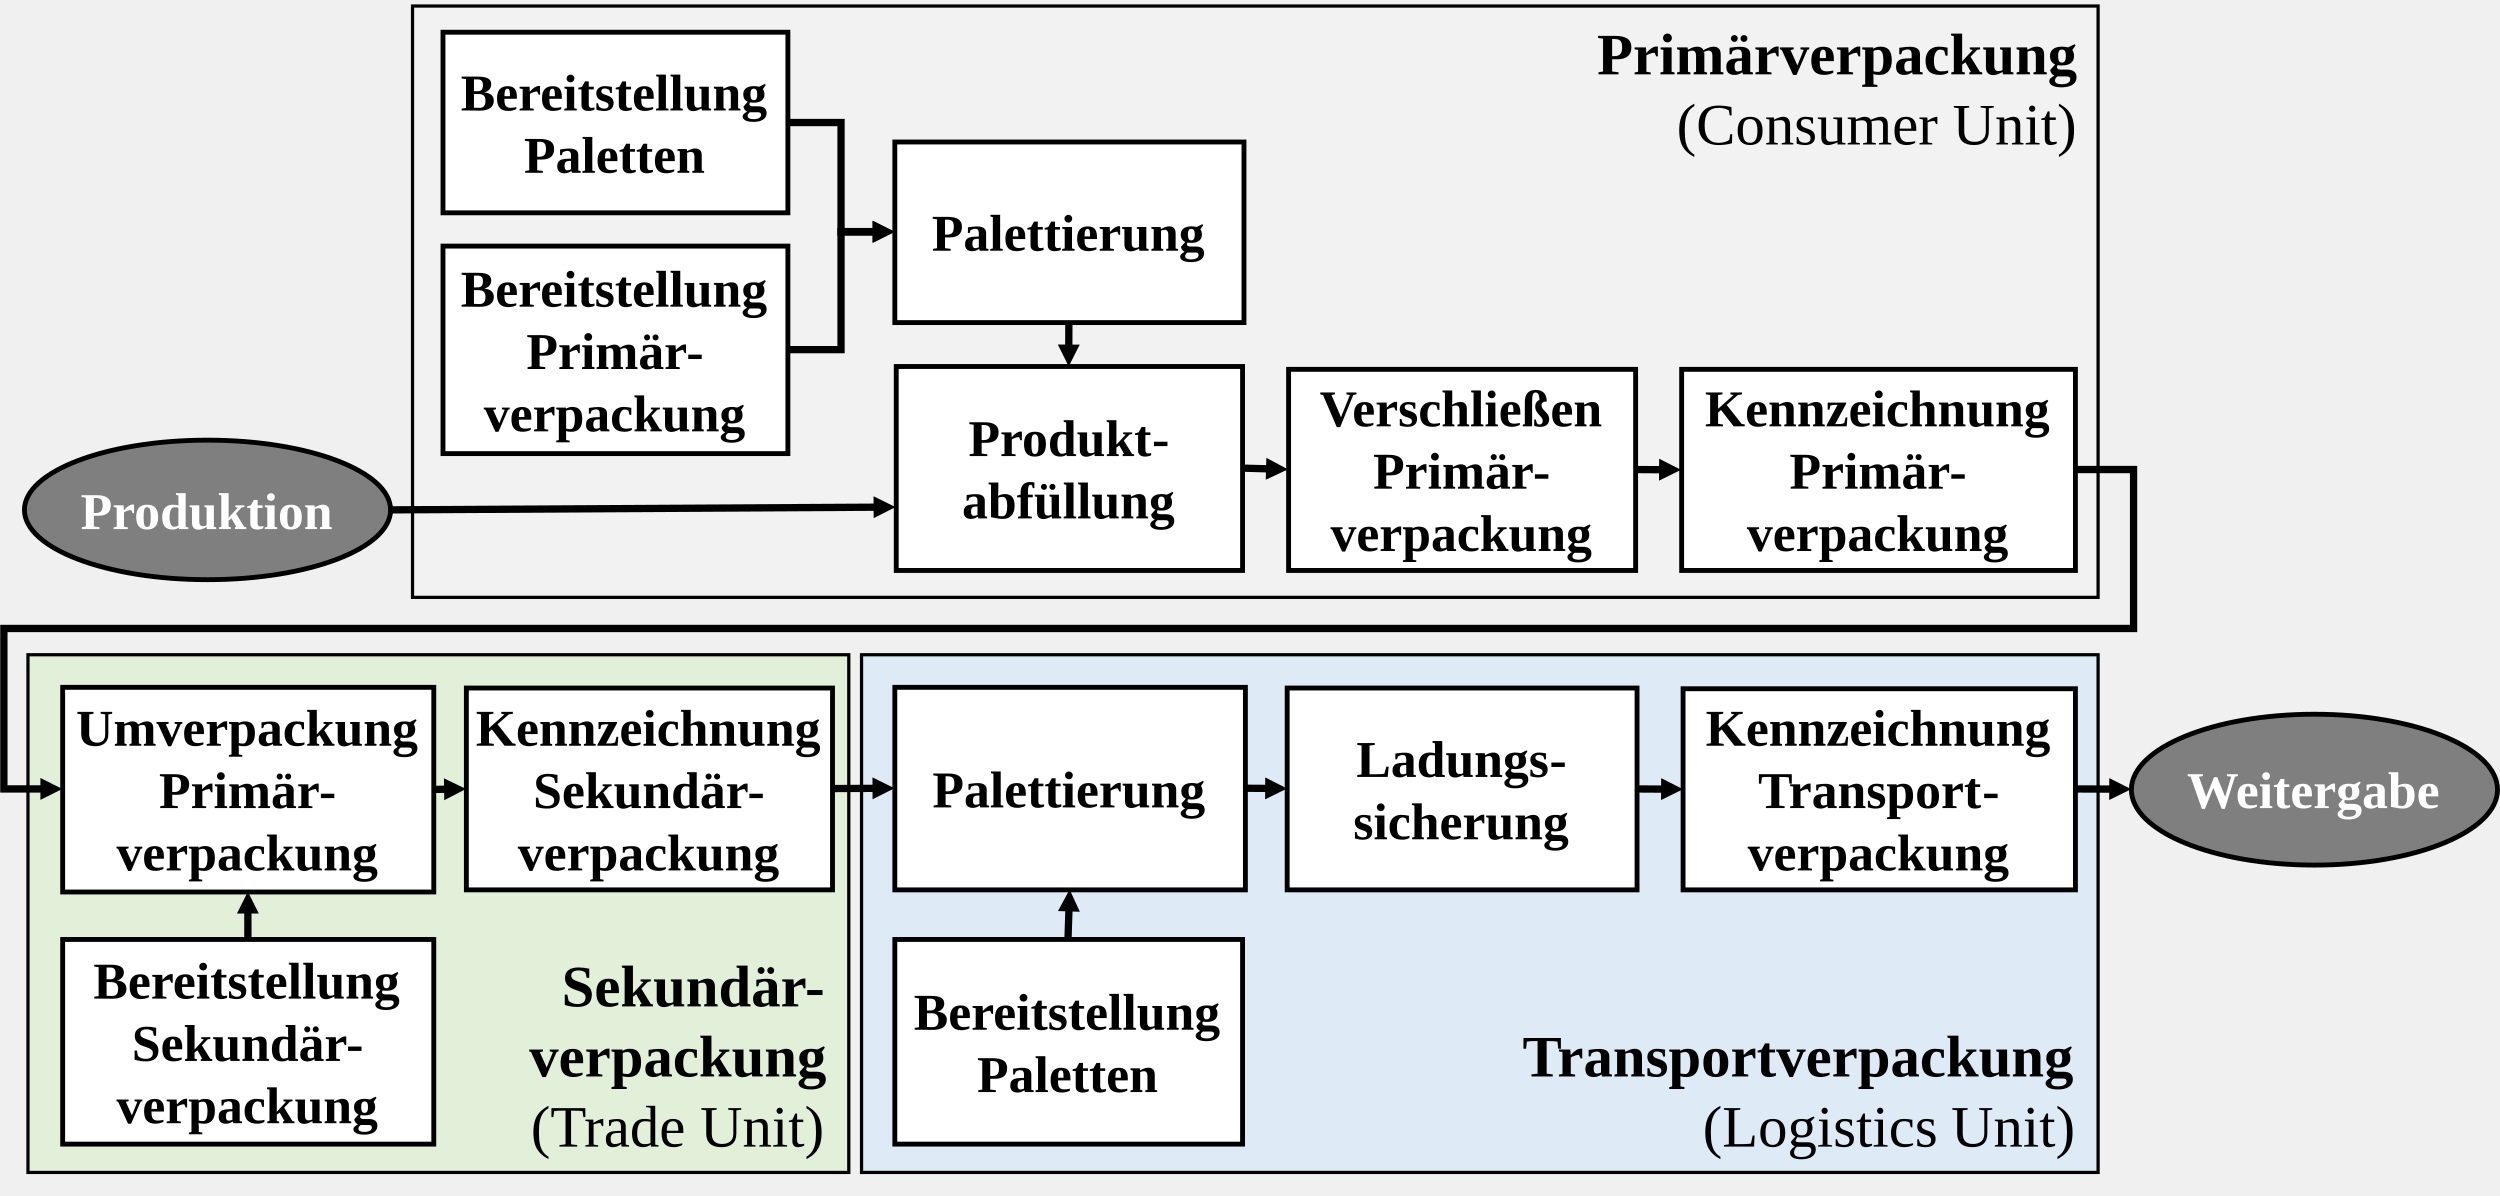
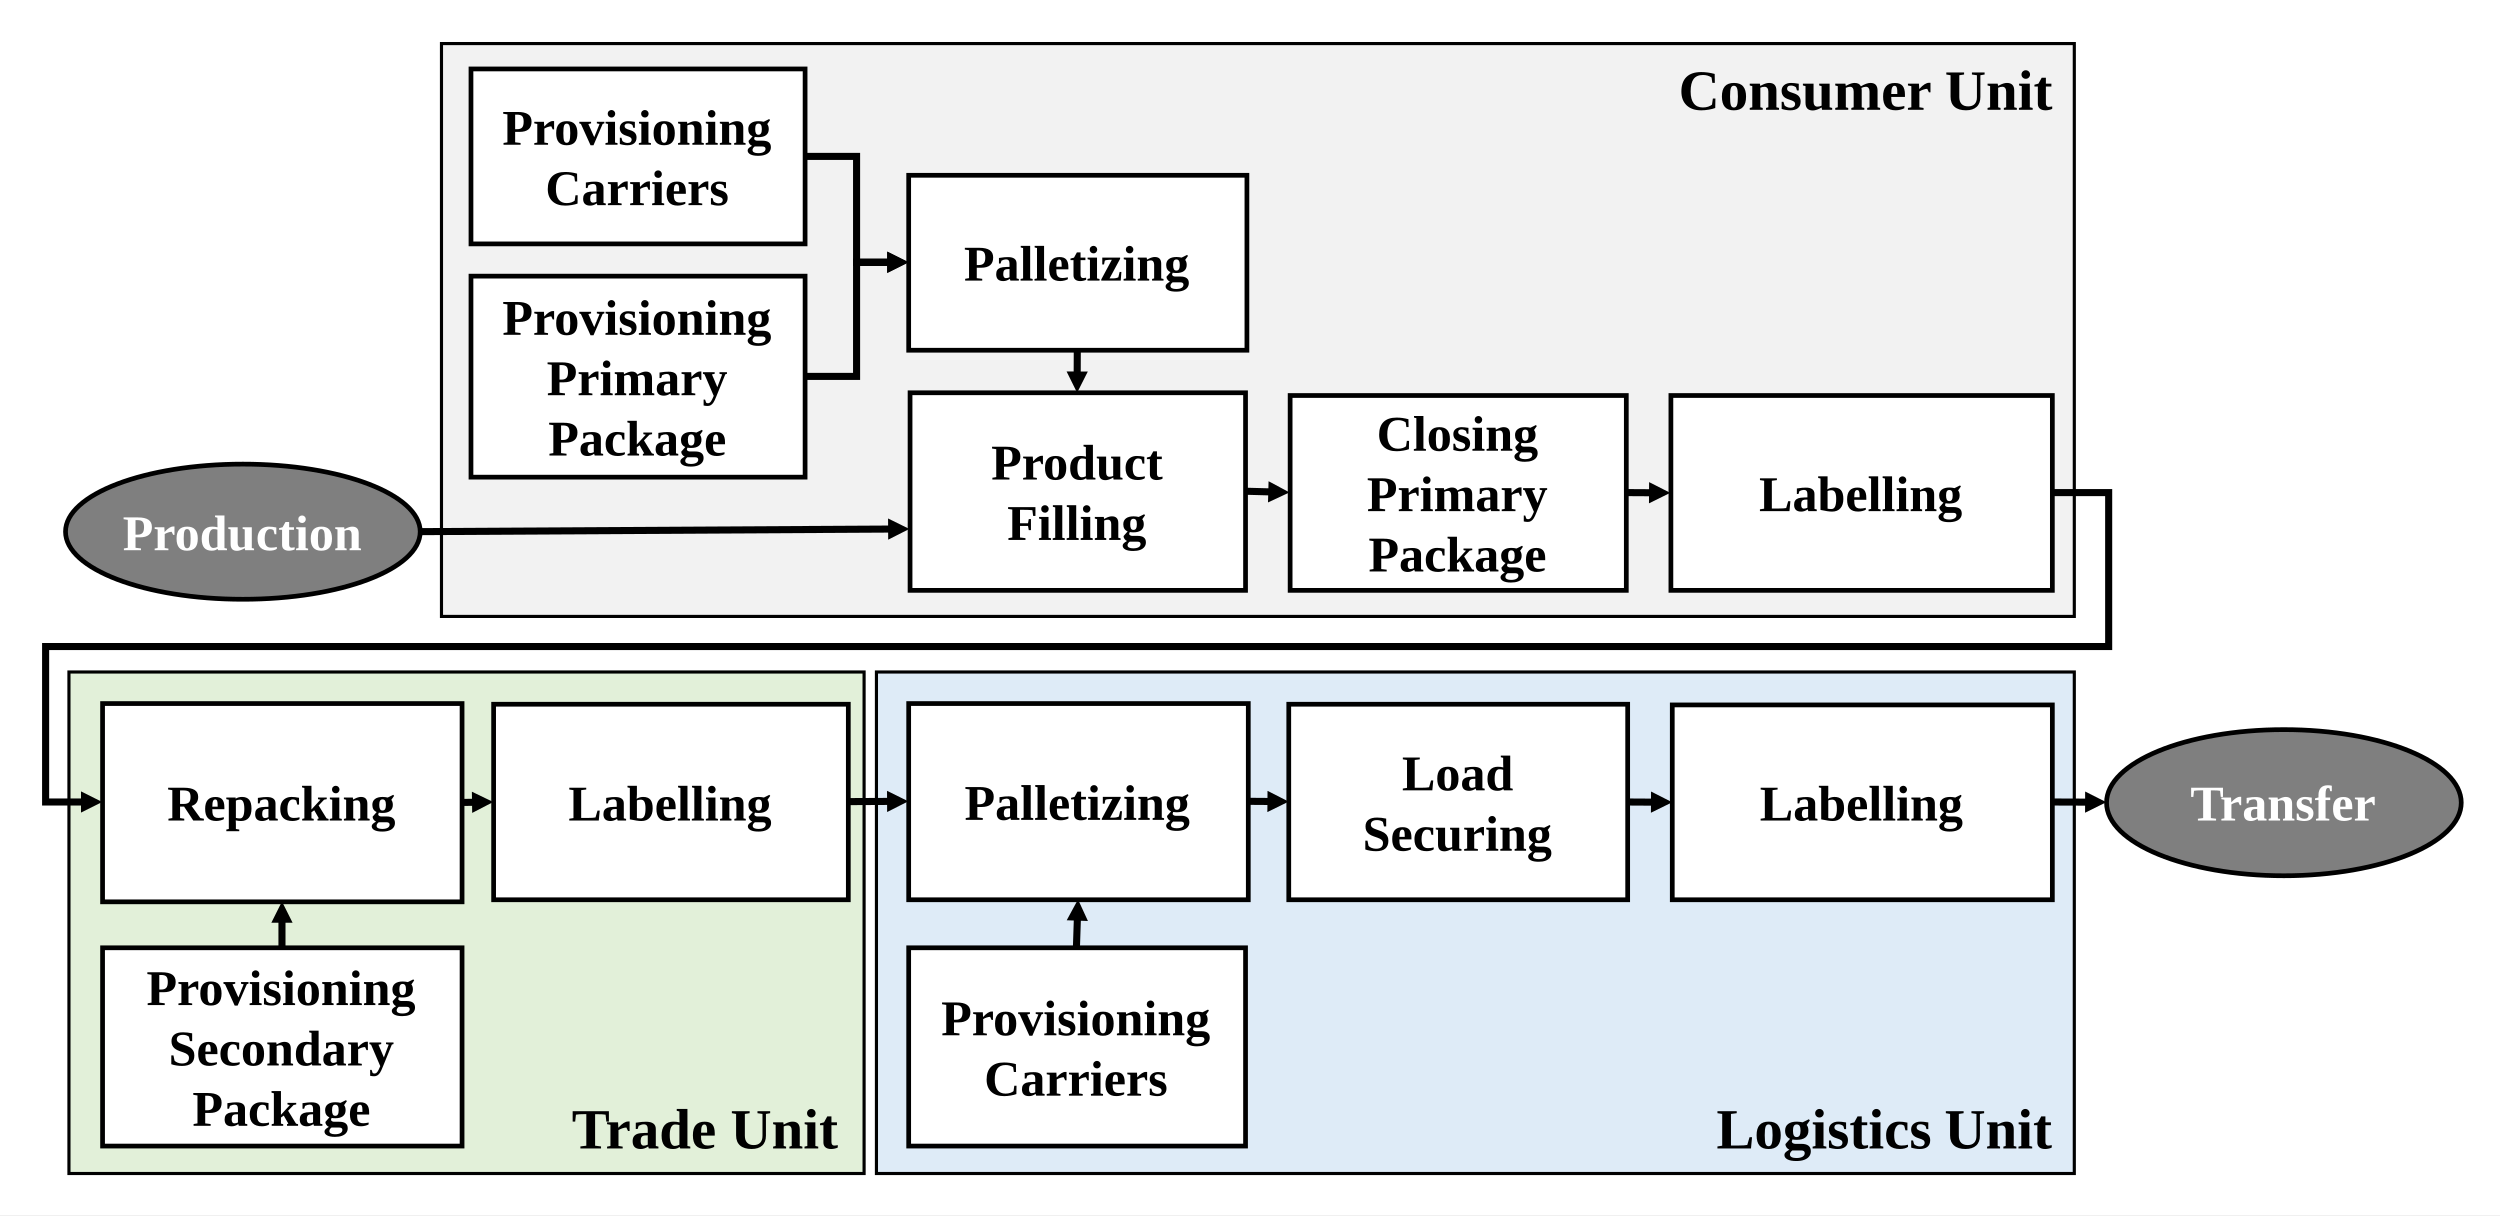
- <svg xmlns="http://www.w3.org/2000/svg" width="3530" height="1688" xml:space="preserve" overflow="hidden">
-   <g transform="translate(-246 -316)">
+ <svg xmlns="http://www.w3.org/2000/svg" width="3644" height="1771" xml:space="preserve" overflow="hidden">
+   <defs>
+     <clipPath id="clip0">
+       <rect x="185" y="261" width="3644" height="1771" />
+     </clipPath>
+   </defs>
+   <g clip-path="url(#clip0)" transform="translate(-185 -261)">
+     <rect x="185" y="261" width="3644" height="1771" fill="#FFFFFF" />
    <rect x="1462.5" y="1240.5" width="1746" height="731" stroke="#000000" stroke-width="4.583" stroke-miterlimit="8" fill="#DEEBF7" />
-     <text font-family="Times New Roman,Times New Roman_MSFontService,sans-serif" font-weight="700" font-size="83" transform="matrix(1 0 0 1 2395.86 1836)">Transportverpackung</text>
-     <text font-family="Times New Roman,Times New Roman_MSFontService,sans-serif" font-weight="400" font-size="83" transform="matrix(1 0 0 1 2650.23 1935)">(</text>
-     <text font-family="Times New Roman,Times New Roman_MSFontService,sans-serif" font-weight="400" font-size="83" transform="matrix(1 0 0 1 2677.73 1935)">Logistics</text>
-     <text font-family="Times New Roman,Times New Roman_MSFontService,sans-serif" font-weight="400" font-size="83" transform="matrix(1 0 0 1 3000.86 1935)">Unit)</text>
+     <text font-family="Times New Roman,Times New Roman_MSFontService,sans-serif" font-weight="700" font-size="83" transform="matrix(1 0 0 1 2686.9 1935)">Logistics</text>
+     <text font-family="Times New Roman,Times New Roman_MSFontService,sans-serif" font-weight="700" font-size="83" transform="matrix(1 0 0 1 3019.19 1935)">Unit</text>
    <rect x="285.5" y="1240.5" width="1159" height="731" stroke="#000000" stroke-width="4.583" stroke-miterlimit="8" fill="#E2F0D9" />
-     <text font-family="Times New Roman,Times New Roman_MSFontService,sans-serif" font-weight="700" font-size="83" transform="matrix(1 0 0 1 1039.04 1737)">Sekundär</text>
-     <text font-family="Times New Roman,Times New Roman_MSFontService,sans-serif" font-weight="700" font-size="83" transform="matrix(1 0 0 1 1382.79 1737)">-</text>
-     <text font-family="Times New Roman,Times New Roman_MSFontService,sans-serif" font-weight="700" font-size="83" transform="matrix(1 0 0 1 993.208 1836)">verpackung</text>
-     <text font-family="Times New Roman,Times New Roman_MSFontService,sans-serif" font-weight="400" font-size="83" transform="matrix(1 0 0 1 995.5 1935)">(Trade Unit)</text>
+     <text font-family="Times New Roman,Times New Roman_MSFontService,sans-serif" font-weight="700" font-size="83" transform="matrix(1 0 0 1 1018.42 1935)">Trade Unit</text>
    <rect x="828.5" y="324.5" width="2380" height="835" stroke="#000000" stroke-width="4.583" stroke-miterlimit="8" fill="#F2F2F2" />
-     <text font-family="Times New Roman,Times New Roman_MSFontService,sans-serif" font-weight="700" font-size="83" transform="matrix(1 0 0 1 2501.13 421)">Primärverpackung</text>
-     <text font-family="Times New Roman,Times New Roman_MSFontService,sans-serif" font-weight="400" font-size="83" transform="matrix(1 0 0 1 2613.42 520)">(Consumer Unit)</text>
+     <text font-family="Times New Roman,Times New Roman_MSFontService,sans-serif" font-weight="700" font-size="83" transform="matrix(1 0 0 1 2631.75 421)">Consumer Unit</text>
    <rect x="871.5" y="663.5" width="487" height="293" stroke="#000000" stroke-width="6.875" stroke-miterlimit="8" fill="#FFFFFF" />
-     <text font-family="Times New Roman,Times New Roman_MSFontService,sans-serif" font-weight="700" font-size="73" transform="matrix(1 0 0 1 896.607 749)">Bereitstellung </text>
-     <text font-family="Times New Roman,Times New Roman_MSFontService,sans-serif" font-weight="700" font-size="73" transform="matrix(1 0 0 1 989.259 837)">Primär</text>
-     <text font-family="Times New Roman,Times New Roman_MSFontService,sans-serif" font-weight="700" font-size="73" transform="matrix(1 0 0 1 1215.13 837)">-</text>
-     <text font-family="Times New Roman,Times New Roman_MSFontService,sans-serif" font-weight="700" font-size="73" transform="matrix(1 0 0 1 929.171 925)">verpackung</text>
+     <text font-family="Times New Roman,Times New Roman_MSFontService,sans-serif" font-weight="700" font-size="73" transform="matrix(1 0 0 1 917.232 749)">Provisioning</text>
+     <text font-family="Times New Roman,Times New Roman_MSFontService,sans-serif" font-weight="700" font-size="73" transform="matrix(1 0 0 1 981.88 837)">Primary </text>
+     <text font-family="Times New Roman,Times New Roman_MSFontService,sans-serif" font-weight="700" font-size="73" transform="matrix(1 0 0 1 984.171 925)">Package</text>
    <rect x="1511.5" y="833.5" width="489" height="288" stroke="#000000" stroke-width="6.875" stroke-miterlimit="8" fill="#FFFFFF" />
-     <text font-family="Times New Roman,Times New Roman_MSFontService,sans-serif" font-weight="700" font-size="73" transform="matrix(1 0 0 1 1613.45 960)">Produkt</text>
-     <text font-family="Times New Roman,Times New Roman_MSFontService,sans-serif" font-weight="700" font-size="73" transform="matrix(1 0 0 1 1872.79 960)">-</text>
-     <text font-family="Times New Roman,Times New Roman_MSFontService,sans-serif" font-weight="700" font-size="73" transform="matrix(1 0 0 1 1604.46 1048)">abfüllung</text>
+     <text font-family="Times New Roman,Times New Roman_MSFontService,sans-serif" font-weight="700" font-size="73" transform="matrix(1 0 0 1 1629.76 960)">Product</text>
+     <text font-family="Times New Roman,Times New Roman_MSFontService,sans-serif" font-weight="700" font-size="73" transform="matrix(1 0 0 1 1653.16 1048)">Filling</text>
    <rect x="2065.5" y="837.5" width="490" height="284" stroke="#000000" stroke-width="6.875" stroke-miterlimit="8" fill="#FFFFFF" />
-     <text font-family="Times New Roman,Times New Roman_MSFontService,sans-serif" font-weight="700" font-size="73" transform="matrix(1 0 0 1 2109.4 918)">Verschließen </text>
-     <text font-family="Times New Roman,Times New Roman_MSFontService,sans-serif" font-weight="700" font-size="73" transform="matrix(1 0 0 1 2184.75 1006)">Primär</text>
-     <text font-family="Times New Roman,Times New Roman_MSFontService,sans-serif" font-weight="700" font-size="73" transform="matrix(1 0 0 1 2410.62 1006)">-</text>
-     <text font-family="Times New Roman,Times New Roman_MSFontService,sans-serif" font-weight="700" font-size="73" transform="matrix(1 0 0 1 2124.67 1094)">verpackung</text>
+     <text font-family="Times New Roman,Times New Roman_MSFontService,sans-serif" font-weight="700" font-size="73" transform="matrix(1 0 0 1 2191.69 918)">Closing </text>
+     <text font-family="Times New Roman,Times New Roman_MSFontService,sans-serif" font-weight="700" font-size="73" transform="matrix(1 0 0 1 2177.36 1006)">Primary </text>
+     <text font-family="Times New Roman,Times New Roman_MSFontService,sans-serif" font-weight="700" font-size="73" transform="matrix(1 0 0 1 2179.65 1094)">Package</text>
    <rect x="2620.5" y="837.5" width="556" height="284" stroke="#000000" stroke-width="6.875" stroke-miterlimit="8" fill="#FFFFFF" />
-     <text font-family="Times New Roman,Times New Roman_MSFontService,sans-serif" font-weight="700" font-size="73" transform="matrix(1 0 0 1 2653.36 918)">Kennzeichnung </text>
-     <text font-family="Times New Roman,Times New Roman_MSFontService,sans-serif" font-weight="700" font-size="73" transform="matrix(1 0 0 1 2772.73 1006)">Primär</text>
-     <text font-family="Times New Roman,Times New Roman_MSFontService,sans-serif" font-weight="700" font-size="73" transform="matrix(1 0 0 1 2998.6 1006)">-</text>
-     <text font-family="Times New Roman,Times New Roman_MSFontService,sans-serif" font-weight="700" font-size="73" transform="matrix(1 0 0 1 2712.64 1094)">verpackung</text>
+     <text font-family="Times New Roman,Times New Roman_MSFontService,sans-serif" font-weight="700" font-size="73" transform="matrix(1 0 0 1 2749.03 1006)">Labelling</text>
    <rect x="1509.5" y="1286.5" width="495" height="286" stroke="#000000" stroke-width="6.875" stroke-miterlimit="8" fill="#FFFFFF" />
-     <text font-family="Times New Roman,Times New Roman_MSFontService,sans-serif" font-weight="700" font-size="73" transform="matrix(1 0 0 1 1562.55 1456)">Palettierung</text>
+     <text font-family="Times New Roman,Times New Roman_MSFontService,sans-serif" font-weight="700" font-size="73" transform="matrix(1 0 0 1 1590.91 1456)">Palletizing</text>
    <rect x="2063.5" y="1287.5" width="494" height="285" stroke="#000000" stroke-width="6.875" stroke-miterlimit="8" fill="#FFFFFF" />
-     <text font-family="Times New Roman,Times New Roman_MSFontService,sans-serif" font-weight="700" font-size="73" transform="matrix(1 0 0 1 2161.17 1413)">Ladungs</text>
-     <text font-family="Times New Roman,Times New Roman_MSFontService,sans-serif" font-weight="700" font-size="73" transform="matrix(1 0 0 1 2433.87 1413)">-</text>
-     <text font-family="Times New Roman,Times New Roman_MSFontService,sans-serif" font-weight="700" font-size="73" transform="matrix(1 0 0 1 2156.88 1501)">sicherung</text>
+     <text font-family="Times New Roman,Times New Roman_MSFontService,sans-serif" font-weight="700" font-size="73" transform="matrix(1 0 0 1 2228.49 1413)">Load </text>
+     <text font-family="Times New Roman,Times New Roman_MSFontService,sans-serif" font-weight="700" font-size="73" transform="matrix(1 0 0 1 2171.2 1501)">Securing</text>
    <rect x="2622.5" y="1288.5" width="554" height="284" stroke="#000000" stroke-width="6.875" stroke-miterlimit="8" fill="#FFFFFF" />
-     <text font-family="Times New Roman,Times New Roman_MSFontService,sans-serif" font-weight="700" font-size="73" transform="matrix(1 0 0 1 2654.38 1369)">Kennzeichnung </text>
-     <text font-family="Times New Roman,Times New Roman_MSFontService,sans-serif" font-weight="700" font-size="73" transform="matrix(1 0 0 1 2728.42 1457)">Transport</text>
-     <text font-family="Times New Roman,Times New Roman_MSFontService,sans-serif" font-weight="700" font-size="73" transform="matrix(1 0 0 1 3044.95 1457)">-</text>
-     <text font-family="Times New Roman,Times New Roman_MSFontService,sans-serif" font-weight="700" font-size="73" transform="matrix(1 0 0 1 2713.66 1545)">verpackung</text>
+     <text font-family="Times New Roman,Times New Roman_MSFontService,sans-serif" font-weight="700" font-size="73" transform="matrix(1 0 0 1 2750.05 1457)">Labelling</text>
    <path d="M2000.14 971.846 2038.94 972.89 2038.67 983.199 1999.86 982.154ZM2034.07 962.443 2064.58 978.738 2033.23 993.369Z" />
    <path d="M2555.03 973.844 2593.83 974.069 2593.77 984.382 2554.97 984.156ZM2588.73 963.727 2619.58 979.375 2588.55 994.664Z" />
    <path d="M0 5.156-82.506 5.156-77.35 0-77.35 224.406-82.506 219.25 2929.76 219.25 2929.76 456.132 2867.88 456.132 2867.88 445.82 2924.6 445.82 2919.44 450.976 2919.44 224.406 2924.6 229.563-87.662 229.563-87.662-5.156 0-5.156ZM2873.03 466.445 2842.09 450.976 2873.03 435.507Z" transform="matrix(-1 0 0 1 3176.09 979)" />
    <path d="M2004.04 1423.84 2037.61 1424.08 2037.54 1434.39 2003.96 1434.16ZM2032.53 1413.73 2063.36 1429.42 2032.31 1444.67Z" />
    <path d="M2557.03 1424.84 2596.66 1425.07 2596.6 1435.38 2556.97 1435.16ZM2591.56 1414.73 2622.41 1430.38 2591.38 1445.67Z" />
    <path d="M0.028-5.156 687.704-1.381 687.648 8.932-0.028 5.156ZM682.605-11.721 713.457 3.917 682.435 19.216Z" transform="matrix(1 0 0 -1 797 1035.92)" />
    <rect x="1509.5" y="1642.5" width="491" height="289" stroke="#000000" stroke-width="6.875" stroke-miterlimit="8" fill="#FFFFFF" />
-     <text font-family="Times New Roman,Times New Roman_MSFontService,sans-serif" font-weight="700" font-size="73" transform="matrix(1 0 0 1 1536.27 1770)">Bereitstellung </text>
-     <text font-family="Times New Roman,Times New Roman_MSFontService,sans-serif" font-weight="700" font-size="73" transform="matrix(1 0 0 1 1625.56 1858)">Paletten</text>
+     <text font-family="Times New Roman,Times New Roman_MSFontService,sans-serif" font-weight="700" font-size="73" transform="matrix(1 0 0 1 1556.9 1770)">Provisioning</text>
+     <text font-family="Times New Roman,Times New Roman_MSFontService,sans-serif" font-weight="700" font-size="73" transform="matrix(1 0 0 1 1619.53 1858)">Carriers</text>
    <path d="M5.153-0.17 6.611 44.037-3.696 44.377-5.153 0.17ZM16.748 38.543 2.307 69.974-14.173 39.563Z" transform="matrix(1 0 0 -1 1754 1641.97)" />
    <path d="M3176.02 1424.84 3229.42 1425.04 3229.38 1435.35 3175.98 1435.16ZM3224.3 1414.71 3255.18 1430.29 3224.19 1445.64Z" />
    <rect x="1509.5" y="516.5" width="493" height="255" stroke="#000000" stroke-width="6.875" stroke-miterlimit="8" fill="#FFFFFF" />
-     <text font-family="Times New Roman,Times New Roman_MSFontService,sans-serif" font-weight="700" font-size="73" transform="matrix(1 0 0 1 1561.74 670)">Palettierung</text>
+     <text font-family="Times New Roman,Times New Roman_MSFontService,sans-serif" font-weight="700" font-size="73" transform="matrix(1 0 0 1 1590.1 670)">Palletizing</text>
    <rect x="871.5" y="361.5" width="487" height="255" stroke="#000000" stroke-width="6.875" stroke-miterlimit="8" fill="#FFFFFF" />
-     <text font-family="Times New Roman,Times New Roman_MSFontService,sans-serif" font-weight="700" font-size="73" transform="matrix(1 0 0 1 896.606 472)">Bereitstellung</text>
-     <text font-family="Times New Roman,Times New Roman_MSFontService,sans-serif" font-weight="700" font-size="73" transform="matrix(1 0 0 1 985.89 560)">Paletten</text>
+     <text font-family="Times New Roman,Times New Roman_MSFontService,sans-serif" font-weight="700" font-size="73" transform="matrix(1 0 0 1 917.231 472)">Provisioning</text>
+     <text font-family="Times New Roman,Times New Roman_MSFontService,sans-serif" font-weight="700" font-size="73" transform="matrix(1 0 0 1 979.885 560)">Carriers</text>
    <path d="M1358 483.844 1438.7 483.844 1438.7 643.585 1433.55 638.429 1483.31 638.429 1483.31 648.741 1428.39 648.741 1428.39 489 1433.55 494.156 1358 494.156ZM1478.15 628.116 1509.09 643.585 1478.15 659.054Z" />
    <path d="M0-5.156 80.701-5.156 80.701 166.666 75.545 161.509 125.309 161.509 125.309 171.822 70.389 171.822 70.389 0 75.545 5.156 0 5.156ZM120.152 151.197 151.09 166.666 120.152 182.134Z" transform="matrix(1 0 0 -1 1358 809.666)" />
    <path d="M5.156-0.021 5.303 36.648-5.01 36.689-5.156 0.021ZM15.595 31.45 0.25 62.45-15.343 31.574Z" transform="matrix(-1 0 0 1 1755.25 771)" />
    <rect x="334.5" y="1286.5" width="524" height="289" stroke="#000000" stroke-width="6.875" stroke-miterlimit="8" fill="#FFFFFF" />
-     <text font-family="Times New Roman,Times New Roman_MSFontService,sans-serif" font-weight="700" font-size="73" transform="matrix(1 0 0 1 353.462 1369)">Umverpackung </text>
-     <text font-family="Times New Roman,Times New Roman_MSFontService,sans-serif" font-weight="700" font-size="73" transform="matrix(1 0 0 1 470.543 1457)">Primär</text>
-     <text font-family="Times New Roman,Times New Roman_MSFontService,sans-serif" font-weight="700" font-size="73" transform="matrix(1 0 0 1 696.41 1457)">-</text>
-     <text font-family="Times New Roman,Times New Roman_MSFontService,sans-serif" font-weight="700" font-size="73" transform="matrix(1 0 0 1 410.456 1545)">verpackung</text>
+     <text font-family="Times New Roman,Times New Roman_MSFontService,sans-serif" font-weight="700" font-size="73" transform="matrix(1 0 0 1 428.801 1457)">Repacking</text>
    <path d="M0.074-5.156 20.259-4.866 20.111 5.446-0.074 5.156ZM15.251-15.251 45.963 0.66 14.807 15.683Z" transform="matrix(1 0 0 -1 858 1430.66)" />
    <rect x="334.5" y="1642.5" width="524" height="289" stroke="#000000" stroke-width="6.875" stroke-miterlimit="8" fill="#FFFFFF" />
-     <text font-family="Times New Roman,Times New Roman_MSFontService,sans-serif" font-weight="700" font-size="73" transform="matrix(1 0 0 1 377.903 1726)">Bereitstellung </text>
-     <text font-family="Times New Roman,Times New Roman_MSFontService,sans-serif" font-weight="700" font-size="73" transform="matrix(1 0 0 1 432.17 1814)">Sekundär</text>
-     <text font-family="Times New Roman,Times New Roman_MSFontService,sans-serif" font-weight="700" font-size="73" transform="matrix(1 0 0 1 734.807 1814)">-</text>
-     <text font-family="Times New Roman,Times New Roman_MSFontService,sans-serif" font-weight="700" font-size="73" transform="matrix(1 0 0 1 410.468 1902)">verpackung</text>
+     <text font-family="Times New Roman,Times New Roman_MSFontService,sans-serif" font-weight="700" font-size="73" transform="matrix(1 0 0 1 398.528 1726)">Provisioning</text>
+     <text font-family="Times New Roman,Times New Roman_MSFontService,sans-serif" font-weight="700" font-size="73" transform="matrix(1 0 0 1 430.795 1814)">Secondary</text>
+     <text font-family="Times New Roman,Times New Roman_MSFontService,sans-serif" font-weight="700" font-size="73" transform="matrix(1 0 0 1 465.468 1902)">Package</text>
    <path d="M5.156-2.74407e-05 5.156 42.032-5.156 42.032-5.156 2.74407e-05ZM15.469 36.876 0 67.814-15.469 36.876Z" transform="matrix(1 0 0 -1 596 1642.81)" />
    <rect x="904.5" y="1287.5" width="517" height="285" stroke="#000000" stroke-width="6.875" stroke-miterlimit="8" fill="#FFFFFF" />
-     <text font-family="Times New Roman,Times New Roman_MSFontService,sans-serif" font-weight="700" font-size="73" transform="matrix(1 0 0 1 917.837 1369)">Kennzeichnung </text>
-     <text font-family="Times New Roman,Times New Roman_MSFontService,sans-serif" font-weight="700" font-size="73" transform="matrix(1 0 0 1 998.847 1457)">Sekundär</text>
-     <text font-family="Times New Roman,Times New Roman_MSFontService,sans-serif" font-weight="700" font-size="73" transform="matrix(1 0 0 1 1301.48 1457)">-</text>
-     <text font-family="Times New Roman,Times New Roman_MSFontService,sans-serif" font-weight="700" font-size="73" transform="matrix(1 0 0 1 977.145 1545)">verpackung</text>
+     <text font-family="Times New Roman,Times New Roman_MSFontService,sans-serif" font-weight="700" font-size="73" transform="matrix(1 0 0 1 1013.51 1457)">Labelling</text>
    <path d="M3255.5 1431C3255.5 1372.18 3371.23 1324.5 3514 1324.5 3656.77 1324.5 3772.5 1372.18 3772.5 1431 3772.5 1489.82 3656.77 1537.5 3514 1537.5 3371.23 1537.5 3255.5 1489.82 3255.5 1431Z" stroke="#000000" stroke-width="6.875" stroke-miterlimit="8" fill="#7F7F7F" fill-rule="evenodd" />
-     <text fill="#FFFFFF" font-family="Times New Roman,Times New Roman_MSFontService,sans-serif" font-weight="700" font-size="73" transform="matrix(1 0 0 1 3333.98 1457)">Weitergabe</text>
+     <text fill="#FFFFFF" font-family="Times New Roman,Times New Roman_MSFontService,sans-serif" font-weight="700" font-size="73" transform="matrix(1 0 0 1 3377.65 1457)">Transfer</text>
    <path d="M280.5 1036C280.5 981.6 396.234 937.5 539 937.5 681.766 937.5 797.5 981.6 797.5 1036 797.5 1090.4 681.766 1134.5 539 1134.5 396.234 1134.5 280.5 1090.4 280.5 1036Z" stroke="#000000" stroke-width="6.875" stroke-miterlimit="8" fill="#7F7F7F" fill-rule="evenodd" />
-     <text fill="#FFFFFF" font-family="Times New Roman,Times New Roman_MSFontService,sans-serif" font-weight="700" font-size="73" transform="matrix(1 0 0 1 359.885 1063)">Produktion</text>
+     <text fill="#FFFFFF" font-family="Times New Roman,Times New Roman_MSFontService,sans-serif" font-weight="700" font-size="73" transform="matrix(1 0 0 1 363.895 1063)">Produ</text>
+     <text fill="#FFFFFF" font-family="Times New Roman,Times New Roman_MSFontService,sans-serif" font-weight="700" font-size="73" transform="matrix(1 0 0 1 557.931 1063)">c</text>
+     <text fill="#FFFFFF" font-family="Times New Roman,Times New Roman_MSFontService,sans-serif" font-weight="700" font-size="73" transform="matrix(1 0 0 1 590.587 1063)">tion</text>
    <path d="M0.025-5.156 62.178-4.859 62.129 5.453-0.025 5.156ZM57.071-15.196 87.934 0.42 56.923 15.741Z" transform="matrix(1 0 0 -1 1421 1429.42)" />
  </g>
</svg>
